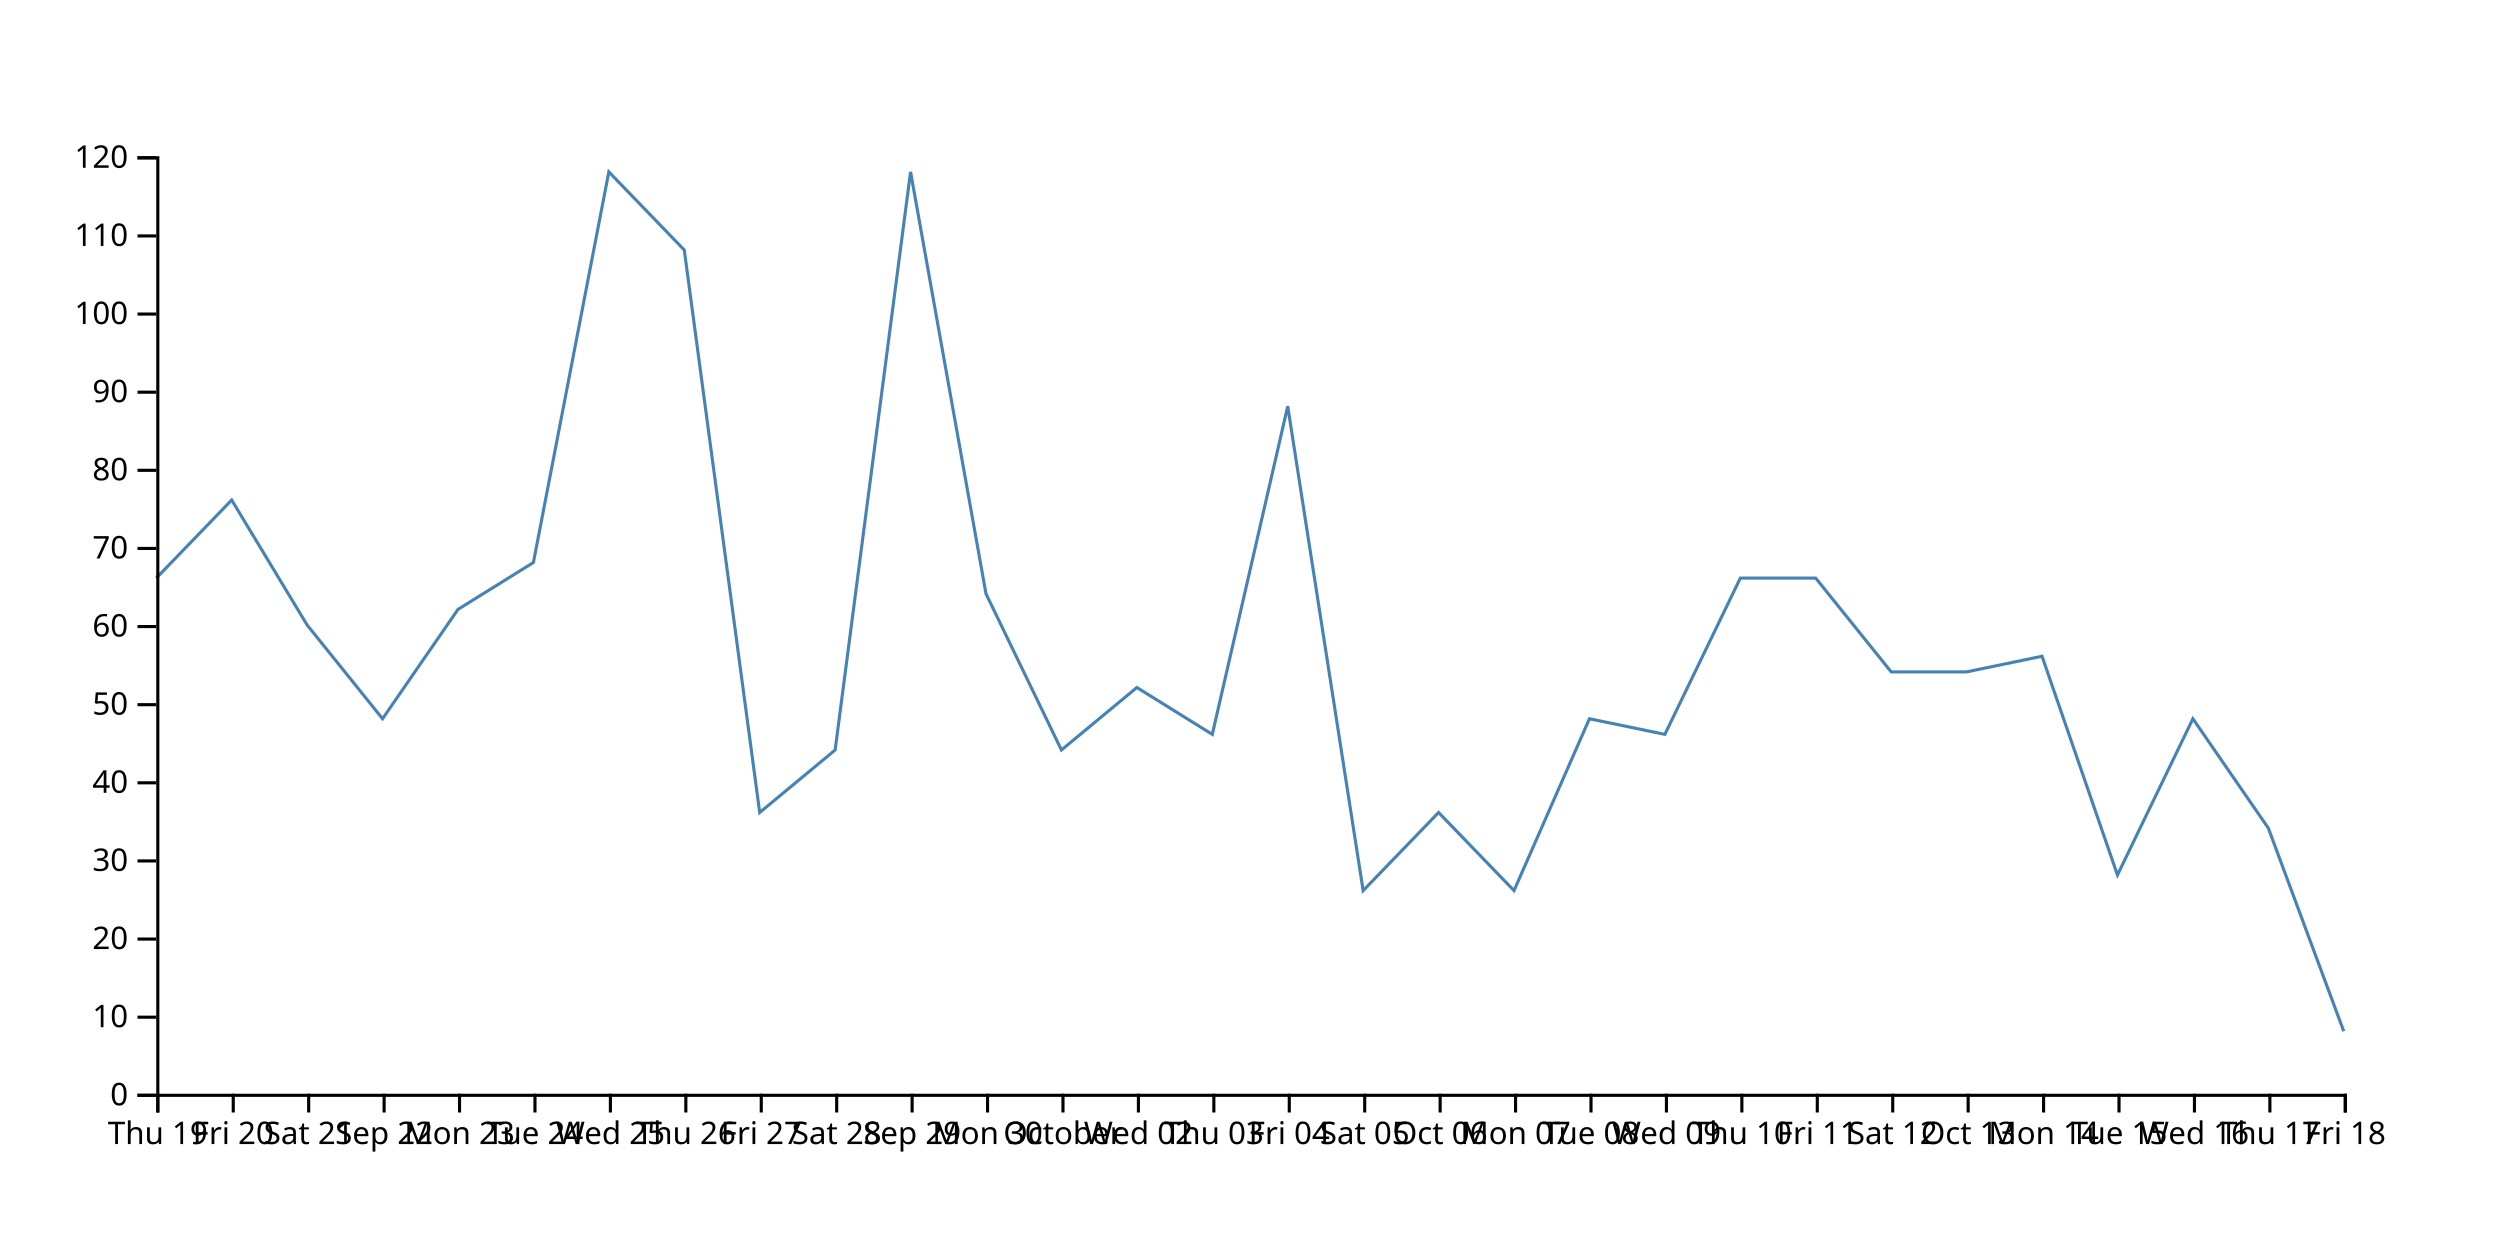
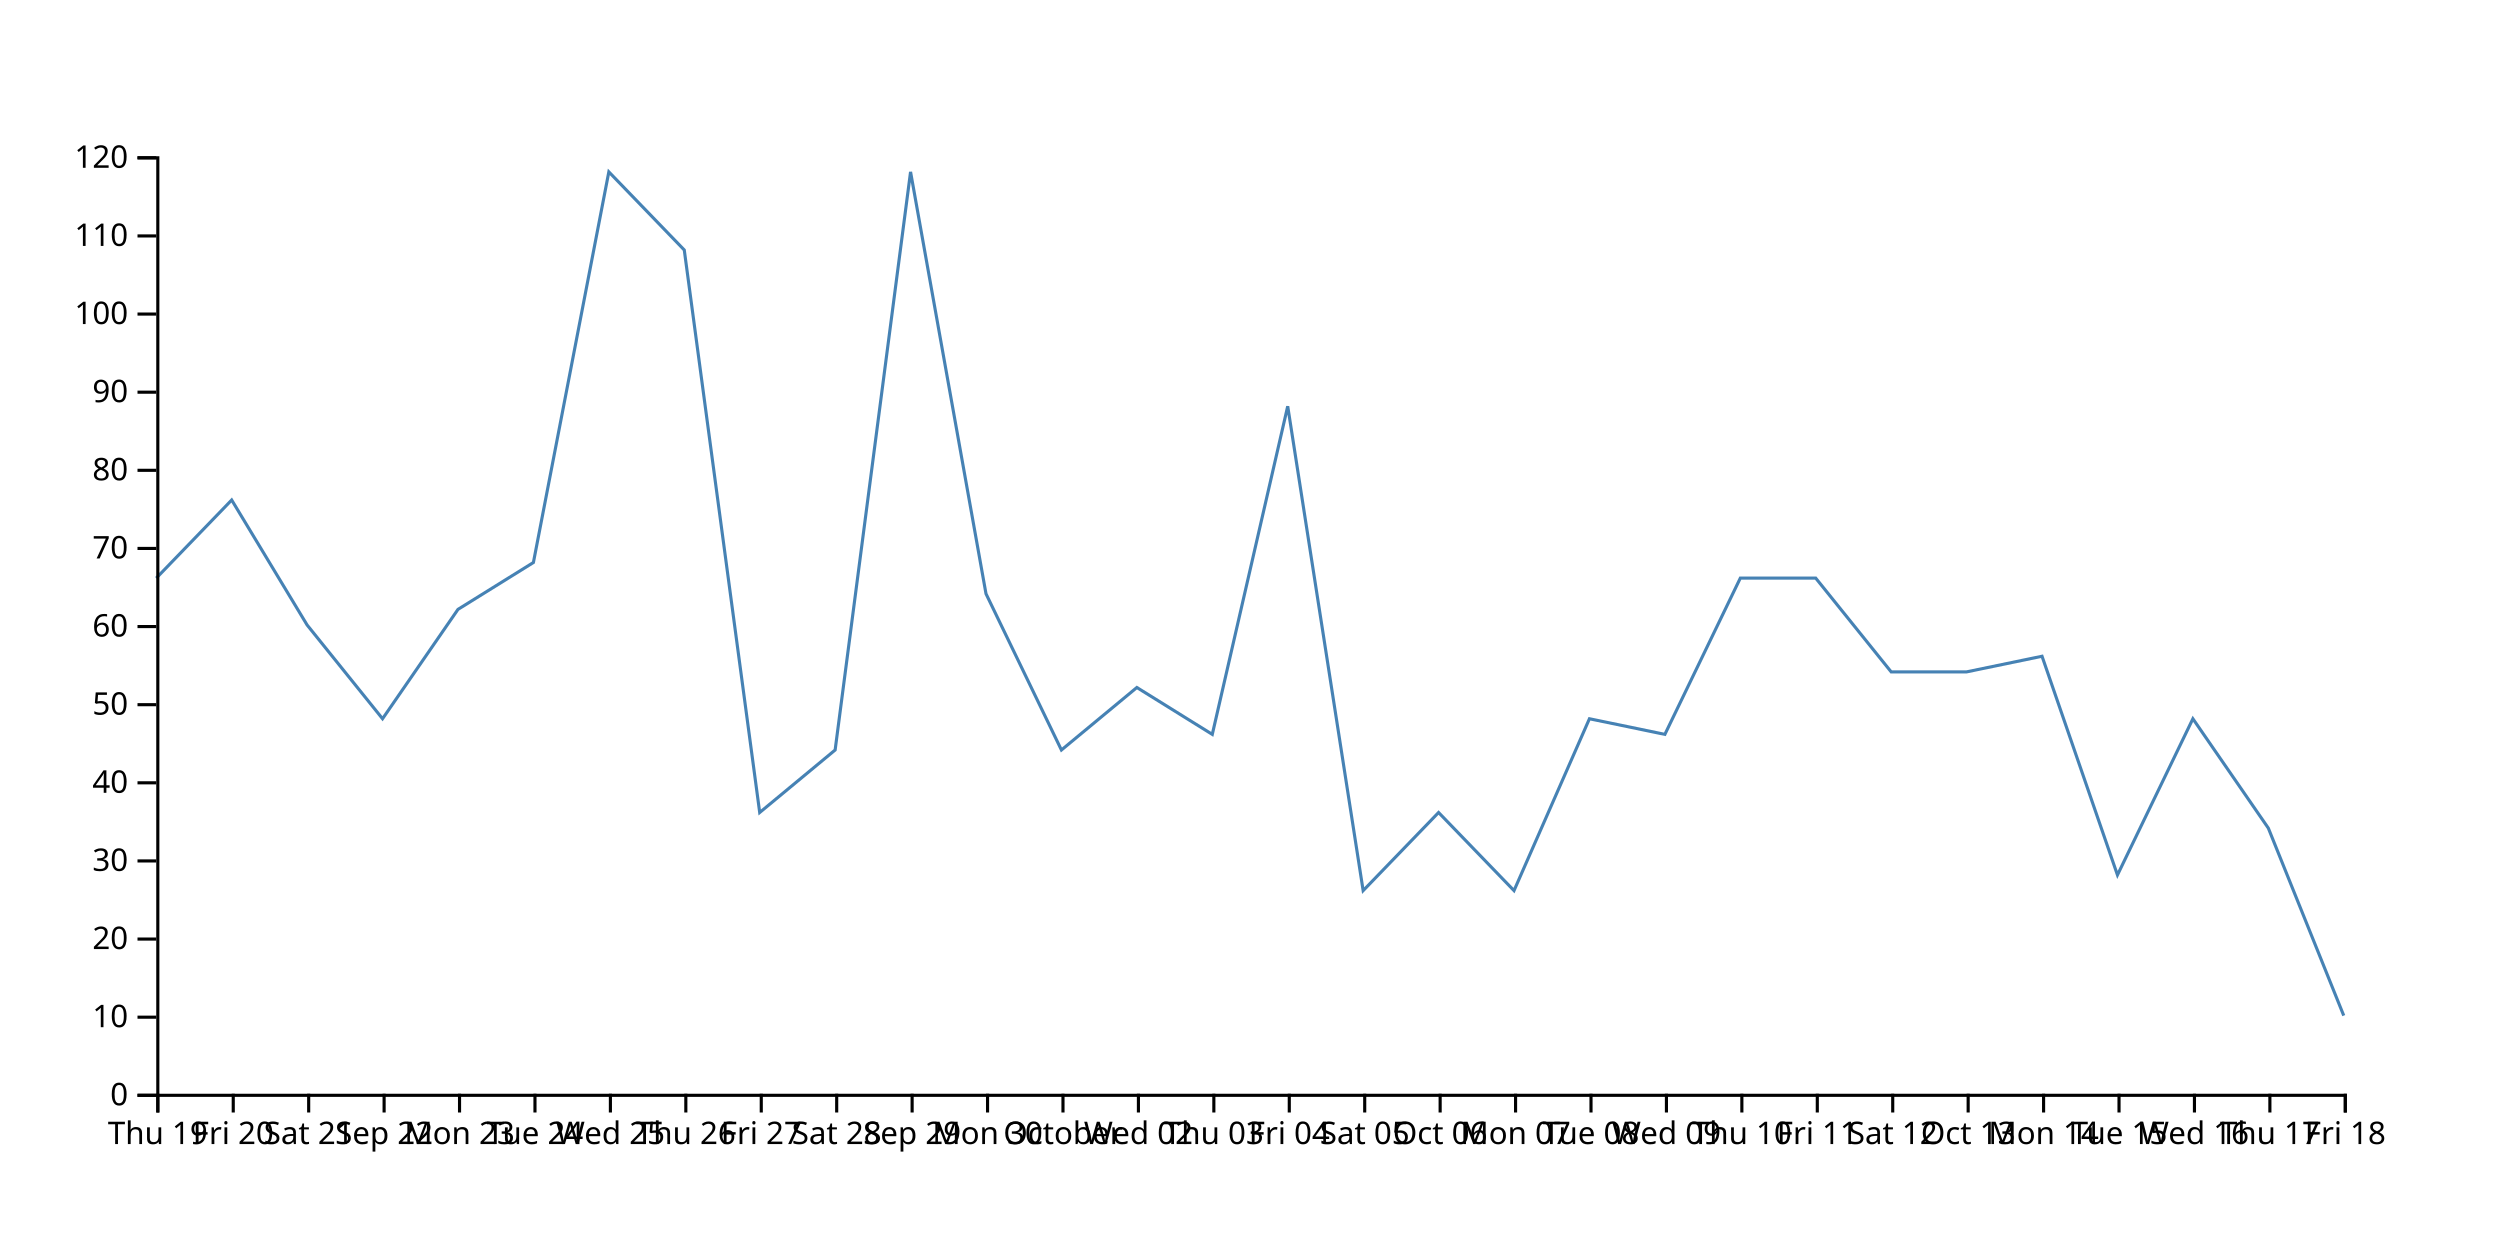
<svg xmlns="http://www.w3.org/2000/svg" width="800" height="400">
-   <path d="M750,330L725.862,265L701.724,230L677.586,280L653.448,210L629.31,215L605.172,215L581.034,185L556.897,185L532.759,235L508.621,230L484.483,285L460.345,260L436.207,285L412.069,130L387.931,235L363.793,220L339.655,240L315.517,190L291.379,55L267.241,240L243.103,260L218.966,80L194.828,55L170.69,180L146.552,195L122.414,230L98.276,200L74.138,160L50,185" fill="none" stroke="steelblue" />
+   <path d="M750,325L725.862,265L701.724,230L677.586,280L653.448,210L629.31,215L605.172,215L581.034,185L556.897,185L532.759,235L508.621,230L484.483,285L460.345,260L436.207,285L412.069,130L387.931,235L363.793,220L339.655,240L315.517,190L291.379,55L267.241,240L243.103,260L218.966,80L194.828,55L170.69,180L146.552,195L122.414,230L98.276,200L74.138,160L50,185" fill="none" stroke="steelblue" />
  <g transform="translate(0,350)" fill="none" font-size="10" font-family="sans-serif" text-anchor="middle">
    <path class="domain" stroke="currentColor" d="M50.5,6V0.5H750.5V6" />
    <g class="tick" opacity="1" transform="translate(50.5,0)">
      <line stroke="currentColor" y2="6" />
      <text fill="currentColor" y="9" dy="0.71em">Thu 19</text>
    </g>
    <g class="tick" opacity="1" transform="translate(74.63793,0)">
      <line stroke="currentColor" y2="6" />
      <text fill="currentColor" y="9" dy="0.71em">Fri 20</text>
    </g>
    <g class="tick" opacity="1" transform="translate(98.77586,0)">
      <line stroke="currentColor" y2="6" />
      <text fill="currentColor" y="9" dy="0.71em">Sat 21</text>
    </g>
    <g class="tick" opacity="1" transform="translate(122.9138,0)">
      <line stroke="currentColor" y2="6" />
      <text fill="currentColor" y="9" dy="0.71em">Sep 22</text>
    </g>
    <g class="tick" opacity="1" transform="translate(147.0517,0)">
      <line stroke="currentColor" y2="6" />
      <text fill="currentColor" y="9" dy="0.71em">Mon 23</text>
    </g>
    <g class="tick" opacity="1" transform="translate(171.1897,0)">
      <line stroke="currentColor" y2="6" />
      <text fill="currentColor" y="9" dy="0.71em">Tue 24</text>
    </g>
    <g class="tick" opacity="1" transform="translate(195.3276,0)">
      <line stroke="currentColor" y2="6" />
      <text fill="currentColor" y="9" dy="0.71em">Wed 25</text>
    </g>
    <g class="tick" opacity="1" transform="translate(219.4655,0)">
      <line stroke="currentColor" y2="6" />
      <text fill="currentColor" y="9" dy="0.71em">Thu 26</text>
    </g>
    <g class="tick" opacity="1" transform="translate(243.6034,0)">
      <line stroke="currentColor" y2="6" />
      <text fill="currentColor" y="9" dy="0.71em">Fri 27</text>
    </g>
    <g class="tick" opacity="1" transform="translate(267.7414,0)">
      <line stroke="currentColor" y2="6" />
      <text fill="currentColor" y="9" dy="0.71em">Sat 28</text>
    </g>
    <g class="tick" opacity="1" transform="translate(291.8793,0)">
      <line stroke="currentColor" y2="6" />
      <text fill="currentColor" y="9" dy="0.71em">Sep 29</text>
    </g>
    <g class="tick" opacity="1" transform="translate(316.0172,0)">
      <line stroke="currentColor" y2="6" />
      <text fill="currentColor" y="9" dy="0.71em">Mon 30</text>
    </g>
    <g class="tick" opacity="1" transform="translate(340.1552,0)">
      <line stroke="currentColor" y2="6" />
      <text fill="currentColor" y="9" dy="0.71em">October</text>
    </g>
    <g class="tick" opacity="1" transform="translate(364.2931,0)">
      <line stroke="currentColor" y2="6" />
      <text fill="currentColor" y="9" dy="0.71em">Wed 02</text>
    </g>
    <g class="tick" opacity="1" transform="translate(388.431,0)">
      <line stroke="currentColor" y2="6" />
      <text fill="currentColor" y="9" dy="0.71em">Thu 03</text>
    </g>
    <g class="tick" opacity="1" transform="translate(412.569,0)">
      <line stroke="currentColor" y2="6" />
      <text fill="currentColor" y="9" dy="0.71em">Fri 04</text>
    </g>
    <g class="tick" opacity="1" transform="translate(436.7069,0)">
      <line stroke="currentColor" y2="6" />
      <text fill="currentColor" y="9" dy="0.71em">Sat 05</text>
    </g>
    <g class="tick" opacity="1" transform="translate(460.8448,0)">
      <line stroke="currentColor" y2="6" />
      <text fill="currentColor" y="9" dy="0.71em">Oct 06</text>
    </g>
    <g class="tick" opacity="1" transform="translate(484.9828,0)">
      <line stroke="currentColor" y2="6" />
      <text fill="currentColor" y="9" dy="0.71em">Mon 07</text>
    </g>
    <g class="tick" opacity="1" transform="translate(509.1207,0)">
      <line stroke="currentColor" y2="6" />
      <text fill="currentColor" y="9" dy="0.71em">Tue 08</text>
    </g>
    <g class="tick" opacity="1" transform="translate(533.2586,0)">
      <line stroke="currentColor" y2="6" />
      <text fill="currentColor" y="9" dy="0.71em">Wed 09</text>
    </g>
    <g class="tick" opacity="1" transform="translate(557.3966,0)">
      <line stroke="currentColor" y2="6" />
      <text fill="currentColor" y="9" dy="0.71em">Thu 10</text>
    </g>
    <g class="tick" opacity="1" transform="translate(581.5345,0)">
      <line stroke="currentColor" y2="6" />
      <text fill="currentColor" y="9" dy="0.71em">Fri 11</text>
    </g>
    <g class="tick" opacity="1" transform="translate(605.6724,0)">
      <line stroke="currentColor" y2="6" />
      <text fill="currentColor" y="9" dy="0.71em">Sat 12</text>
    </g>
    <g class="tick" opacity="1" transform="translate(629.8103,0)">
      <line stroke="currentColor" y2="6" />
      <text fill="currentColor" y="9" dy="0.71em">Oct 13</text>
    </g>
    <g class="tick" opacity="1" transform="translate(653.9483,0)">
      <line stroke="currentColor" y2="6" />
      <text fill="currentColor" y="9" dy="0.71em">Mon 14</text>
    </g>
    <g class="tick" opacity="1" transform="translate(678.0862,0)">
      <line stroke="currentColor" y2="6" />
      <text fill="currentColor" y="9" dy="0.71em">Tue 15</text>
    </g>
    <g class="tick" opacity="1" transform="translate(702.2241,0)">
      <line stroke="currentColor" y2="6" />
      <text fill="currentColor" y="9" dy="0.71em">Wed 16</text>
    </g>
    <g class="tick" opacity="1" transform="translate(726.3621,0)">
      <line stroke="currentColor" y2="6" />
      <text fill="currentColor" y="9" dy="0.71em">Thu 17</text>
    </g>
    <g class="tick" opacity="1" transform="translate(750.5,0)">
      <line stroke="currentColor" y2="6" />
      <text fill="currentColor" y="9" dy="0.71em">Fri 18</text>
    </g>
  </g>
  <g transform="translate(50,0)" fill="none" font-size="10" font-family="sans-serif" text-anchor="end">
    <path class="domain" stroke="currentColor" d="M-6,350.5H0.5V50.5H-6" />
    <g class="tick" opacity="1" transform="translate(0,350.5)">
      <line stroke="currentColor" x2="-6" />
      <text fill="currentColor" x="-9" dy="0.32em">0</text>
    </g>
    <g class="tick" opacity="1" transform="translate(0,325.5)">
      <line stroke="currentColor" x2="-6" />
      <text fill="currentColor" x="-9" dy="0.32em">10</text>
    </g>
    <g class="tick" opacity="1" transform="translate(0,300.5)">
      <line stroke="currentColor" x2="-6" />
      <text fill="currentColor" x="-9" dy="0.32em">20</text>
    </g>
    <g class="tick" opacity="1" transform="translate(0,275.5)">
      <line stroke="currentColor" x2="-6" />
      <text fill="currentColor" x="-9" dy="0.32em">30</text>
    </g>
    <g class="tick" opacity="1" transform="translate(0,250.5)">
      <line stroke="currentColor" x2="-6" />
      <text fill="currentColor" x="-9" dy="0.32em">40</text>
    </g>
    <g class="tick" opacity="1" transform="translate(0,225.5)">
      <line stroke="currentColor" x2="-6" />
      <text fill="currentColor" x="-9" dy="0.32em">50</text>
    </g>
    <g class="tick" opacity="1" transform="translate(0,200.5)">
      <line stroke="currentColor" x2="-6" />
      <text fill="currentColor" x="-9" dy="0.32em">60</text>
    </g>
    <g class="tick" opacity="1" transform="translate(0,175.5)">
      <line stroke="currentColor" x2="-6" />
      <text fill="currentColor" x="-9" dy="0.32em">70</text>
    </g>
    <g class="tick" opacity="1" transform="translate(0,150.5)">
      <line stroke="currentColor" x2="-6" />
      <text fill="currentColor" x="-9" dy="0.32em">80</text>
    </g>
    <g class="tick" opacity="1" transform="translate(0,125.5)">
      <line stroke="currentColor" x2="-6" />
      <text fill="currentColor" x="-9" dy="0.32em">90</text>
    </g>
    <g class="tick" opacity="1" transform="translate(0,100.5)">
      <line stroke="currentColor" x2="-6" />
      <text fill="currentColor" x="-9" dy="0.32em">100</text>
    </g>
    <g class="tick" opacity="1" transform="translate(0,75.5)">
      <line stroke="currentColor" x2="-6" />
      <text fill="currentColor" x="-9" dy="0.32em">110</text>
    </g>
    <g class="tick" opacity="1" transform="translate(0,50.5)">
      <line stroke="currentColor" x2="-6" />
      <text fill="currentColor" x="-9" dy="0.32em">120</text>
    </g>
  </g>
</svg>
